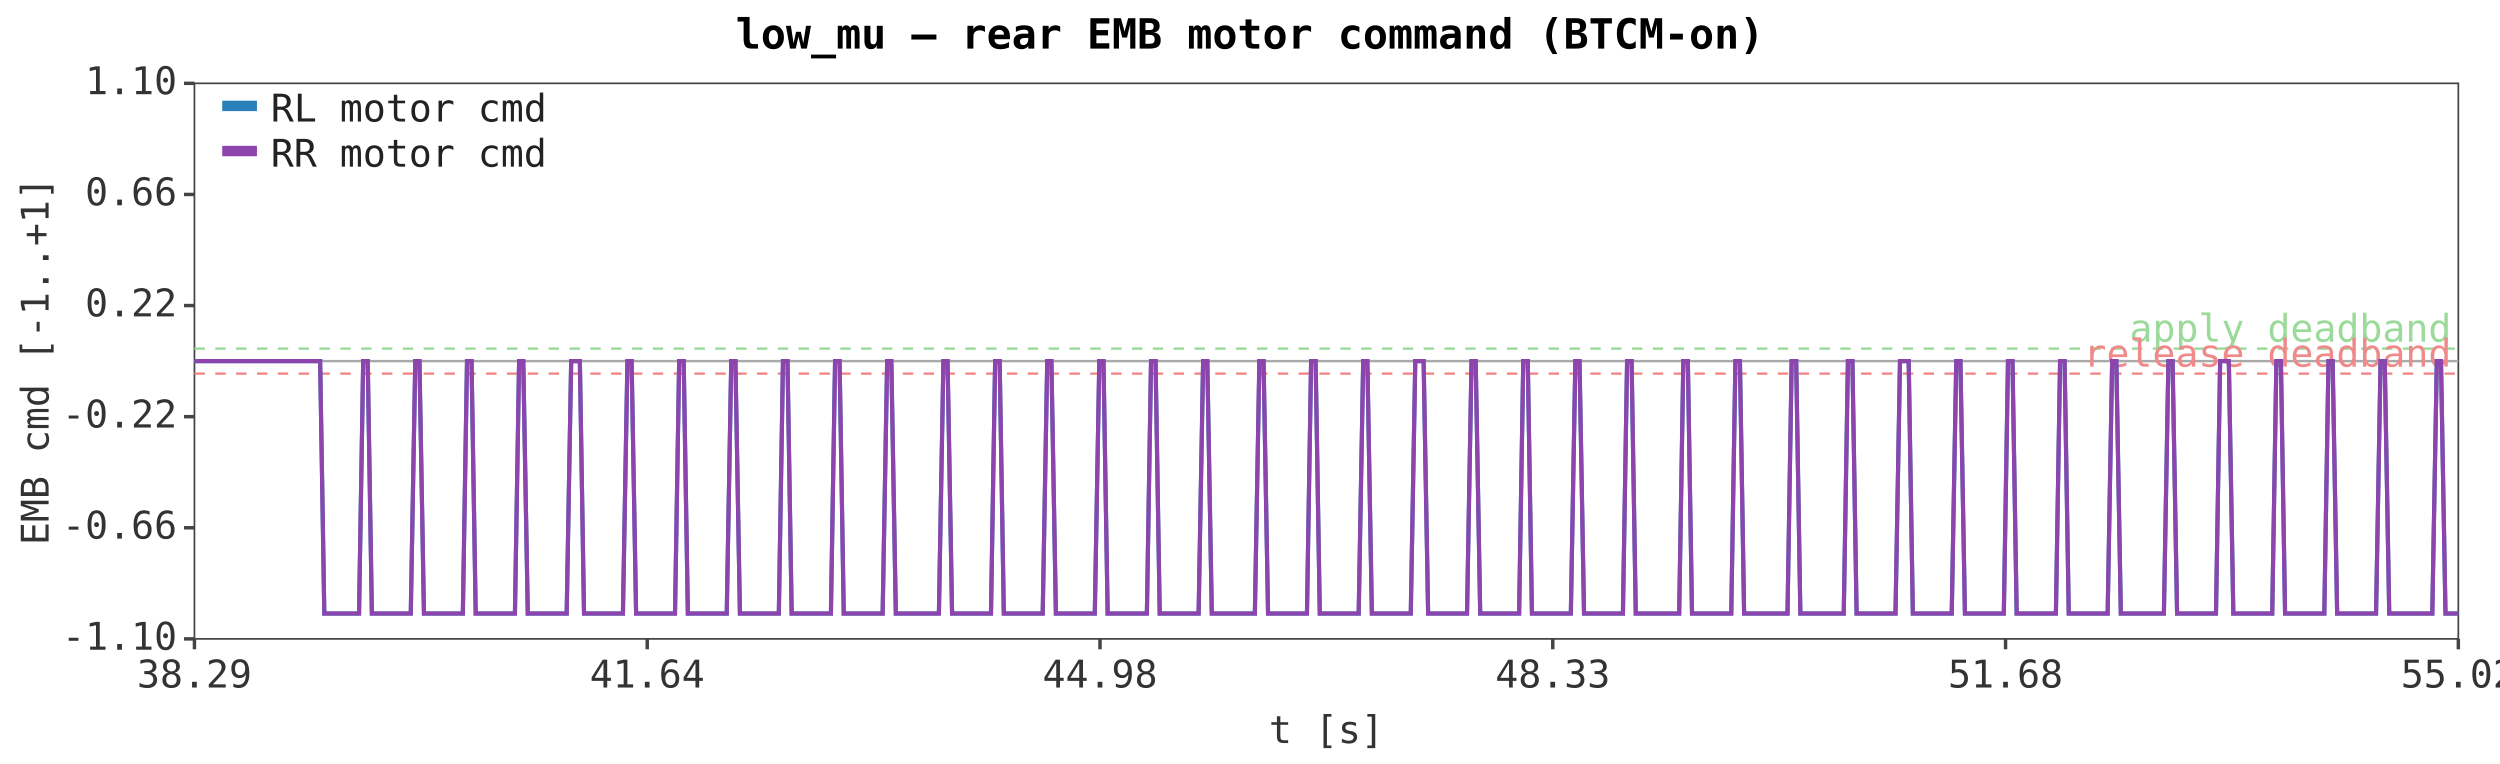
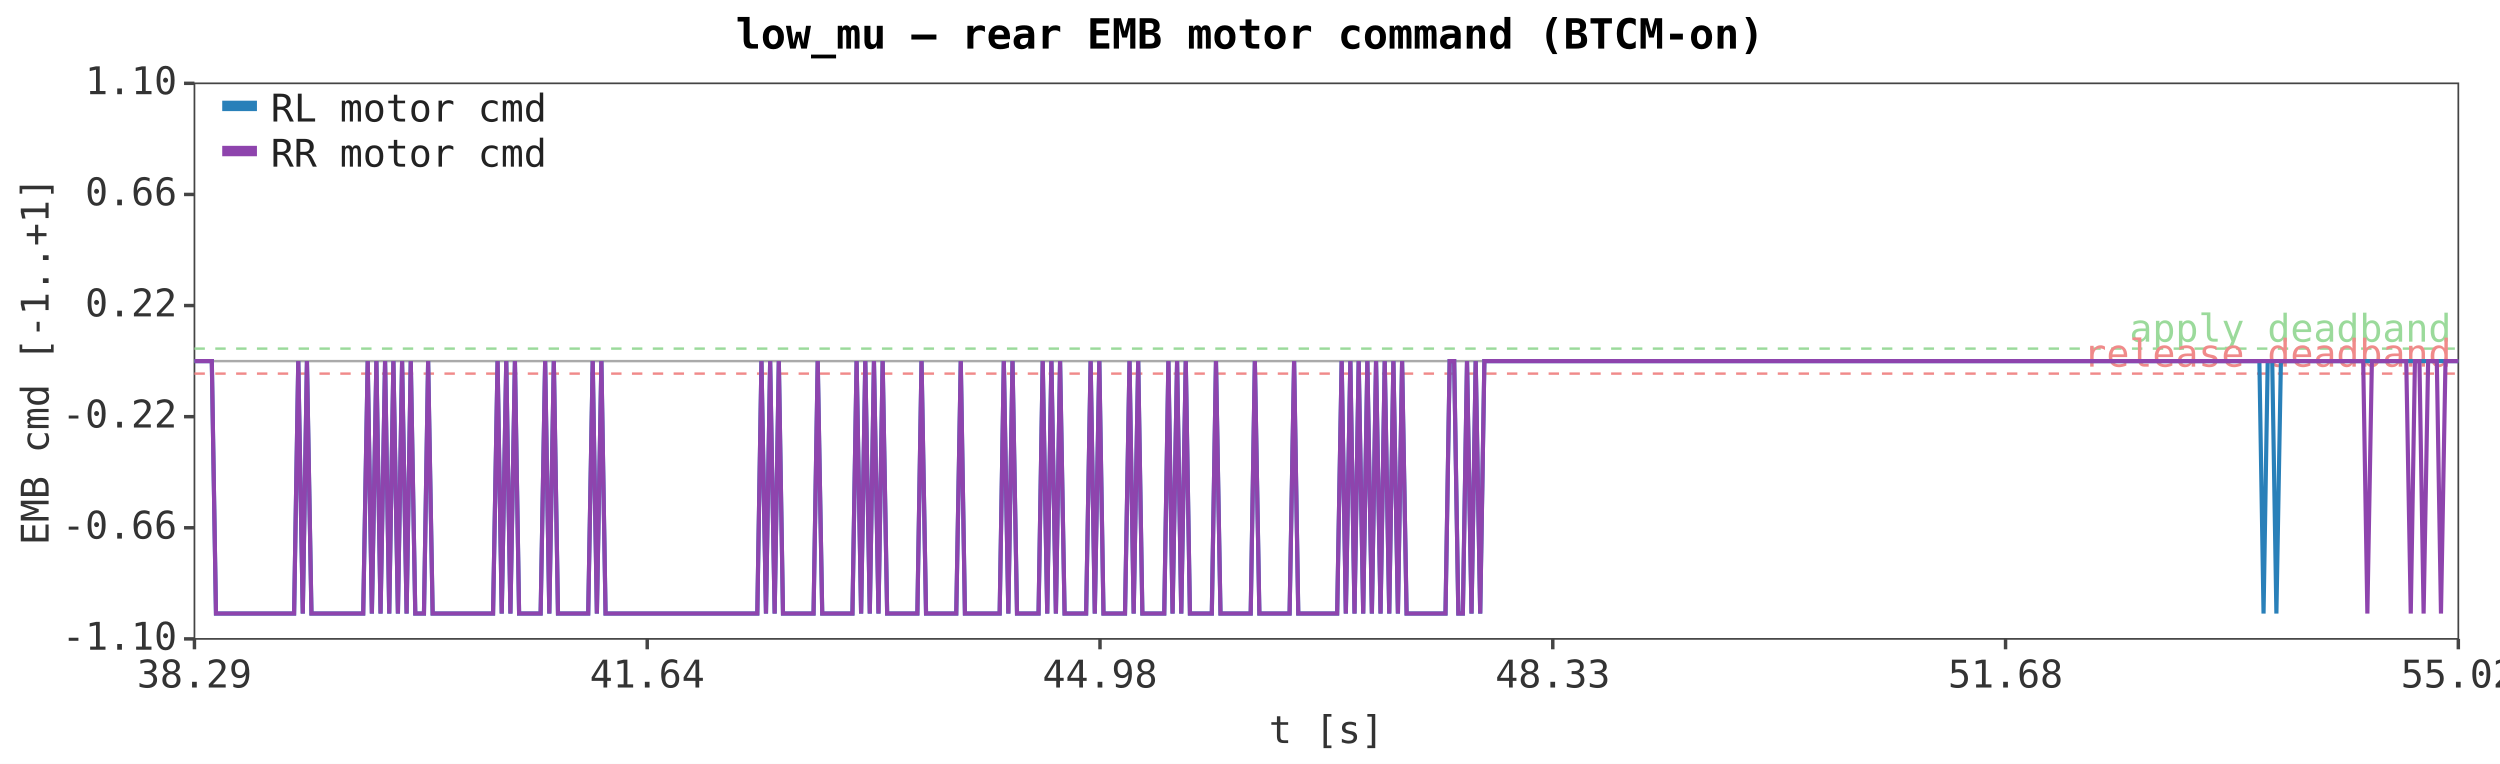
<svg xmlns="http://www.w3.org/2000/svg" viewBox="0 0 720 220" width="720" height="220" font-family="ui-monospace,Consolas,Menlo,monospace" font-size="11">
  <rect width="100%" height="100%" fill="#ffffff" />
  <text x="360.0" y="14" text-anchor="middle" font-size="12" font-weight="bold">low_mu — rear EMB motor command (BTCM-on)</text>
  <rect x="56" y="24" width="652" height="160" fill="none" stroke="#444" stroke-width="0.5" />
  <line x1="56.0" y1="184" x2="56.0" y2="187" stroke="#444" />
  <text x="56.0" y="198" text-anchor="middle" fill="#333">38.29</text>
  <line x1="186.4" y1="184" x2="186.4" y2="187" stroke="#444" />
  <text x="186.4" y="198" text-anchor="middle" fill="#333">41.64</text>
  <line x1="316.8" y1="184" x2="316.8" y2="187" stroke="#444" />
  <text x="316.8" y="198" text-anchor="middle" fill="#333">44.98</text>
  <line x1="447.2" y1="184" x2="447.2" y2="187" stroke="#444" />
  <text x="447.2" y="198" text-anchor="middle" fill="#333">48.33</text>
  <line x1="577.6" y1="184" x2="577.6" y2="187" stroke="#444" />
  <text x="577.6" y="198" text-anchor="middle" fill="#333">51.68</text>
  <line x1="708.0" y1="184" x2="708.0" y2="187" stroke="#444" />
  <text x="708.0" y="198" text-anchor="middle" fill="#333">55.02</text>
  <line x1="53" y1="184.0" x2="56" y2="184.0" stroke="#444" />
  <text x="51" y="184.0" text-anchor="end" dominant-baseline="middle" fill="#333">-1.10</text>
  <line x1="53" y1="152.0" x2="56" y2="152.0" stroke="#444" />
  <text x="51" y="152.0" text-anchor="end" dominant-baseline="middle" fill="#333">-0.66</text>
  <line x1="53" y1="120.0" x2="56" y2="120.0" stroke="#444" />
  <text x="51" y="120.0" text-anchor="end" dominant-baseline="middle" fill="#333">-0.22</text>
  <line x1="53" y1="88.0" x2="56" y2="88.0" stroke="#444" />
  <text x="51" y="88.0" text-anchor="end" dominant-baseline="middle" fill="#333">0.22</text>
  <line x1="53" y1="56.0" x2="56" y2="56.0" stroke="#444" />
  <text x="51" y="56.0" text-anchor="end" dominant-baseline="middle" fill="#333">0.66</text>
  <line x1="53" y1="24.0" x2="56" y2="24.0" stroke="#444" />
  <text x="51" y="24.0" text-anchor="end" dominant-baseline="middle" fill="#333">1.10</text>
  <text x="382.0" y="214" text-anchor="middle" fill="#333">t [s]</text>
  <text transform="translate(14,104.0) rotate(-90)" text-anchor="middle" fill="#333">EMB cmd [-1..+1]</text>
  <line x1="56.0" y1="104.0" x2="708.0" y2="104.0" stroke="#aaa" stroke-width="0.7" stroke-dasharray="1 0" />
  <line x1="56.0" y1="100.4" x2="708.0" y2="100.4" stroke="#9bda9b" stroke-width="0.7" stroke-dasharray="3 3" />
  <text x="706.0" y="98.4" text-anchor="end" fill="#9bda9b">apply deadband</text>
  <line x1="56.0" y1="107.6" x2="708.0" y2="107.6" stroke="#f08a8a" stroke-width="0.7" stroke-dasharray="3 3" />
  <text x="706.0" y="105.6" text-anchor="end" fill="#f08a8a">release deadband</text>
-   <polyline fill="none" stroke="#2980b9" stroke-width="1.2" points="56.0,104.0 57.2,104.0 58.5,104.0 59.7,104.0 61.0,104.0 62.2,104.0 63.5,104.0 64.7,104.0 66.0,104.0 67.2,104.0 68.5,104.0 69.7,104.0 71.0,104.0 72.2,104.0 73.5,104.0 74.7,104.0 75.9,104.0 77.2,104.0 78.4,104.0 79.7,104.0 80.9,104.0 82.2,104.0 83.4,104.0 84.7,104.0 85.9,104.0 87.2,104.0 88.4,104.0 89.7,104.0 90.9,104.0 92.2,104.0 93.4,176.7 94.6,176.7 95.9,176.7 97.1,176.7 98.4,176.7 99.6,176.7 100.9,176.7 102.1,176.7 103.4,176.7 104.6,104.0 105.9,104.0 107.1,176.7 108.4,176.7 109.6,176.7 110.9,176.7 112.1,176.7 113.3,176.7 114.6,176.7 115.8,176.7 117.1,176.7 118.3,176.7 119.6,104.0 120.8,104.0 122.1,176.7 123.3,176.7 124.6,176.7 125.8,176.7 127.1,176.7 128.3,176.7 129.6,176.7 130.8,176.7 132.0,176.7 133.3,176.7 134.5,104.0 135.8,104.0 137.0,176.7 138.3,176.7 139.5,176.7 140.8,176.7 142.0,176.7 143.3,176.7 144.5,176.7 145.8,176.7 147.0,176.7 148.3,176.7 149.5,104.0 150.7,104.0 152.0,176.7 153.2,176.7 154.5,176.7 155.7,176.7 157.0,176.7 158.2,176.7 159.5,176.7 160.7,176.7 162.0,176.7 163.2,176.7 164.5,104.0 165.7,104.0 167.0,104.0 168.2,176.7 169.4,176.7 170.7,176.7 171.9,176.7 173.2,176.7 174.4,176.7 175.7,176.7 176.9,176.7 178.2,176.7 179.4,176.7 180.7,104.0 181.9,104.0 183.2,176.7 184.4,176.7 185.7,176.7 186.9,176.7 188.1,176.7 189.4,176.7 190.6,176.7 191.9,176.7 193.1,176.7 194.4,176.7 195.6,104.0 196.9,104.0 198.1,176.7 199.4,176.7 200.6,176.7 201.9,176.7 203.1,176.7 204.4,176.7 205.6,176.7 206.8,176.7 208.1,176.7 209.3,176.7 210.6,104.0 211.8,104.0 213.1,176.7 214.3,176.7 215.6,176.7 216.8,176.7 218.1,176.7 219.3,176.7 220.6,176.7 221.8,176.7 223.1,176.7 224.3,176.7 225.5,104.0 226.8,104.0 228.0,176.7 229.3,176.7 230.5,176.7 231.8,176.7 233.0,176.7 234.3,176.7 235.5,176.7 236.8,176.7 238.0,176.7 239.3,176.7 240.5,104.0 241.8,104.0 243.0,176.7 244.2,176.7 245.5,176.7 246.7,176.7 248.0,176.7 249.2,176.7 250.5,176.7 251.7,176.7 253.0,176.7 254.2,176.7 255.5,104.0 256.7,104.0 258.0,176.7 259.2,176.7 260.5,176.7 261.7,176.7 262.9,176.7 264.2,176.7 265.4,176.7 266.7,176.7 267.9,176.7 269.2,176.7 270.4,176.7 271.7,104.0 272.9,104.0 274.2,176.7 275.4,176.7 276.7,176.7 277.9,176.7 279.2,176.7 280.4,176.7 281.6,176.7 282.9,176.7 284.1,176.7 285.4,176.7 286.6,104.0 287.9,104.0 289.1,176.7 290.4,176.7 291.6,176.7 292.9,176.7 294.1,176.7 295.4,176.7 296.6,176.7 297.9,176.7 299.1,176.7 300.3,176.7 301.6,104.0 302.8,104.0 304.1,176.7 305.3,176.7 306.6,176.7 307.8,176.7 309.1,176.7 310.3,176.7 311.6,176.7 312.8,176.7 314.1,176.7 315.3,176.7 316.6,104.0 317.8,104.0 319.0,176.7 320.3,176.7 321.5,176.7 322.8,176.7 324.0,176.7 325.3,176.7 326.5,176.7 327.8,176.7 329.0,176.7 330.3,176.7 331.5,104.0 332.8,104.0 334.0,176.7 335.3,176.7 336.5,176.7 337.7,176.7 339.0,176.7 340.2,176.7 341.5,176.7 342.7,176.7 344.0,176.7 345.2,176.7 346.5,104.0 347.7,104.0 349.0,176.7 350.2,176.7 351.5,176.7 352.7,176.7 354.0,176.7 355.2,176.7 356.4,176.7 357.7,176.7 358.9,176.7 360.2,176.7 361.4,176.7 362.7,104.0 363.9,104.0 365.2,176.7 366.4,176.7 367.7,176.7 368.9,176.7 370.2,176.7 371.4,176.7 372.7,176.7 373.9,176.7 375.1,176.7 376.4,176.7 377.6,104.0 378.9,104.0 380.1,176.7 381.4,176.7 382.6,176.7 383.9,176.7 385.1,176.7 386.4,176.7 387.6,176.7 388.9,176.7 390.1,176.7 391.3,176.7 392.6,104.0 393.8,104.0 395.1,176.7 396.3,176.7 397.6,176.7 398.8,176.7 400.1,176.7 401.3,176.7 402.6,176.7 403.8,176.7 405.1,176.7 406.3,176.7 407.6,104.0 408.8,104.0 410.0,104.0 411.3,176.7 412.5,176.7 413.8,176.7 415.0,176.7 416.3,176.7 417.5,176.7 418.8,176.7 420.0,176.7 421.3,176.7 422.5,176.7 423.8,104.0 425.0,104.0 426.3,176.7 427.5,176.7 428.7,176.7 430.0,176.7 431.2,176.7 432.5,176.7 433.7,176.7 435.0,176.7 436.2,176.7 437.5,176.7 438.7,104.0 440.0,104.0 441.2,176.7 442.5,176.7 443.7,176.7 445.0,176.7 446.2,176.7 447.4,176.7 448.7,176.7 449.9,176.7 451.2,176.7 452.4,176.7 453.7,104.0 454.9,104.0 456.2,176.7 457.4,176.7 458.7,176.7 459.9,176.7 461.2,176.7 462.4,176.7 463.7,176.7 464.9,176.7 466.1,176.7 467.4,176.7 468.6,104.0 469.9,104.0 471.1,176.7 472.4,176.7 473.6,176.7 474.9,176.7 476.1,176.7 477.4,176.7 478.6,176.7 479.9,176.7 481.1,176.7 482.4,176.7 483.6,176.7 484.8,104.0 486.1,104.0 487.3,176.7 488.6,176.7 489.8,176.7 491.1,176.7 492.3,176.7 493.6,176.7 494.8,176.7 496.1,176.7 497.3,176.7 498.6,176.7 499.8,104.0 501.1,104.0 502.3,176.7 503.5,176.7 504.8,176.7 506.0,176.7 507.3,176.7 508.5,176.7 509.8,176.7 511.0,176.7 512.3,176.7 513.5,176.7 514.8,176.7 516.0,104.0 517.3,104.0 518.5,176.7 519.8,176.7 521.0,176.7 522.2,176.7 523.5,176.7 524.7,176.7 526.0,176.7 527.2,176.7 528.5,176.7 529.7,176.7 531.0,176.7 532.2,104.0 533.5,104.0 534.7,176.7 536.0,176.7 537.2,176.7 538.5,176.7 539.7,176.7 540.9,176.7 542.2,176.7 543.4,176.7 544.7,176.7 545.9,176.7 547.2,104.0 548.4,104.0 549.7,104.0 550.9,176.7 552.2,176.7 553.4,176.7 554.7,176.7 555.9,176.7 557.2,176.7 558.4,176.7 559.6,176.7 560.9,176.7 562.1,176.7 563.4,104.0 564.6,104.0 565.9,176.7 567.1,176.7 568.4,176.7 569.6,176.7 570.9,176.7 572.1,176.7 573.4,176.7 574.6,176.7 575.9,176.7 577.1,176.7 578.3,104.0 579.6,104.0 580.8,176.7 582.1,176.7 583.3,176.7 584.6,176.7 585.8,176.7 587.1,176.7 588.3,176.7 589.6,176.7 590.8,176.7 592.1,176.7 593.3,104.0 594.6,104.0 595.8,176.7 597.0,176.7 598.3,176.7 599.5,176.7 600.8,176.7 602.0,176.7 603.3,176.7 604.5,176.7 605.8,176.7 607.0,176.7 608.3,104.0 609.5,104.0 610.8,176.7 612.0,176.7 613.3,176.7 614.5,176.7 615.7,176.7 617.0,176.7 618.2,176.7 619.5,176.7 620.7,176.7 622.0,176.7 623.2,176.7 624.5,104.0 625.7,104.0 627.0,176.7 628.2,176.7 629.5,176.7 630.7,176.7 632.0,176.7 633.2,176.7 634.4,176.7 635.7,176.7 636.9,176.7 638.2,176.7 639.4,104.0 640.7,104.0 641.9,104.0 643.2,176.7 644.4,176.7 645.7,176.7 646.9,176.7 648.2,176.7 649.4,176.7 650.7,176.7 651.9,176.7 653.1,176.7 654.4,176.7 655.6,104.0 656.9,104.0 658.1,176.7 659.4,176.7 660.6,176.7 661.9,176.7 663.1,176.7 664.4,176.7 665.6,176.7 666.9,176.7 668.1,176.7 669.4,176.7 670.6,104.0 671.8,104.0 673.1,176.7 674.3,176.7 675.6,176.7 676.8,176.7 678.1,176.7 679.3,176.7 680.6,176.7 681.8,176.7 683.1,176.7 684.3,176.7 685.6,104.0 686.8,104.0 688.1,176.7 689.3,176.7 690.5,176.7 691.8,176.7 693.0,176.7 694.3,176.7 695.5,176.7 696.8,176.7 698.0,176.7 699.3,176.7 700.5,176.7 701.8,104.0 703.0,104.0 704.3,176.7 705.5,176.7 706.8,176.7 708.0,176.7" />
-   <polyline fill="none" stroke="#8e44ad" stroke-width="1.2" points="56.0,104.0 57.2,104.0 58.5,104.0 59.7,104.0 61.0,104.0 62.2,104.0 63.5,104.0 64.7,104.0 66.0,104.0 67.2,104.0 68.5,104.0 69.7,104.0 71.0,104.0 72.2,104.0 73.5,104.0 74.7,104.0 75.9,104.0 77.2,104.0 78.4,104.0 79.7,104.0 80.9,104.0 82.2,104.0 83.4,104.0 84.7,104.0 85.9,104.0 87.2,104.0 88.4,104.0 89.7,104.0 90.9,104.0 92.2,104.0 93.4,176.7 94.6,176.7 95.9,176.7 97.1,176.7 98.4,176.7 99.6,176.7 100.9,176.7 102.1,176.7 103.4,176.7 104.6,104.0 105.9,104.0 107.1,176.7 108.4,176.7 109.6,176.7 110.9,176.7 112.1,176.7 113.3,176.7 114.6,176.7 115.8,176.7 117.1,176.7 118.3,176.7 119.6,104.0 120.8,104.0 122.1,176.7 123.3,176.7 124.6,176.7 125.8,176.7 127.1,176.7 128.3,176.7 129.6,176.7 130.8,176.7 132.0,176.7 133.3,176.7 134.5,104.0 135.8,104.0 137.0,176.7 138.3,176.7 139.5,176.7 140.8,176.7 142.0,176.7 143.3,176.7 144.5,176.7 145.8,176.7 147.0,176.7 148.3,176.7 149.5,104.0 150.7,104.0 152.0,176.7 153.2,176.7 154.5,176.7 155.7,176.7 157.0,176.7 158.2,176.7 159.5,176.7 160.7,176.7 162.0,176.7 163.2,176.7 164.5,104.0 165.7,104.0 167.0,104.0 168.2,176.7 169.4,176.7 170.7,176.7 171.9,176.7 173.2,176.7 174.4,176.7 175.7,176.7 176.9,176.7 178.2,176.7 179.4,176.7 180.7,104.0 181.9,104.0 183.2,176.7 184.4,176.7 185.7,176.7 186.9,176.7 188.1,176.7 189.4,176.7 190.6,176.7 191.9,176.7 193.1,176.7 194.4,176.7 195.6,104.0 196.9,104.0 198.1,176.7 199.4,176.7 200.6,176.7 201.9,176.7 203.1,176.7 204.4,176.7 205.6,176.7 206.8,176.7 208.1,176.7 209.3,176.7 210.6,104.0 211.8,104.0 213.1,176.7 214.3,176.7 215.6,176.7 216.8,176.7 218.1,176.7 219.3,176.7 220.6,176.7 221.8,176.7 223.1,176.7 224.3,176.7 225.5,104.0 226.8,104.0 228.0,176.7 229.3,176.7 230.5,176.7 231.8,176.7 233.0,176.7 234.3,176.7 235.5,176.7 236.8,176.7 238.0,176.7 239.3,176.7 240.5,104.0 241.8,104.0 243.0,176.7 244.2,176.7 245.5,176.7 246.7,176.7 248.0,176.7 249.2,176.7 250.5,176.7 251.7,176.7 253.0,176.7 254.2,176.7 255.5,104.0 256.7,104.0 258.0,176.7 259.2,176.7 260.5,176.7 261.7,176.7 262.9,176.7 264.2,176.7 265.4,176.7 266.7,176.7 267.9,176.7 269.2,176.7 270.4,176.7 271.7,104.0 272.9,104.0 274.2,176.7 275.4,176.7 276.7,176.7 277.9,176.7 279.2,176.7 280.4,176.7 281.6,176.7 282.9,176.7 284.1,176.7 285.4,176.7 286.6,104.0 287.9,104.0 289.1,176.7 290.4,176.7 291.6,176.7 292.9,176.7 294.1,176.7 295.4,176.7 296.6,176.7 297.9,176.7 299.1,176.7 300.3,176.7 301.6,104.0 302.8,104.0 304.1,176.7 305.3,176.7 306.6,176.7 307.8,176.7 309.1,176.7 310.3,176.7 311.6,176.7 312.8,176.7 314.1,176.7 315.3,176.7 316.6,104.0 317.8,104.0 319.0,176.7 320.3,176.7 321.5,176.7 322.8,176.7 324.0,176.7 325.3,176.7 326.5,176.7 327.8,176.7 329.0,176.7 330.3,176.7 331.5,104.0 332.8,104.0 334.0,176.7 335.3,176.7 336.5,176.7 337.7,176.7 339.0,176.7 340.2,176.7 341.5,176.7 342.7,176.7 344.0,176.7 345.2,176.7 346.5,104.0 347.7,104.0 349.0,176.7 350.2,176.7 351.5,176.7 352.7,176.7 354.0,176.7 355.2,176.7 356.4,176.7 357.7,176.7 358.9,176.7 360.2,176.7 361.4,176.7 362.7,104.0 363.9,104.0 365.2,176.7 366.4,176.7 367.7,176.7 368.9,176.7 370.2,176.7 371.4,176.7 372.7,176.7 373.9,176.7 375.1,176.7 376.4,176.7 377.6,104.0 378.9,104.0 380.1,176.7 381.4,176.7 382.6,176.7 383.9,176.7 385.1,176.7 386.4,176.7 387.6,176.7 388.9,176.7 390.1,176.7 391.3,176.7 392.6,104.0 393.8,104.0 395.1,176.7 396.3,176.7 397.6,176.7 398.8,176.7 400.1,176.7 401.3,176.7 402.6,176.7 403.8,176.7 405.1,176.7 406.3,176.7 407.6,104.0 408.8,104.0 410.0,104.0 411.3,176.7 412.5,176.7 413.8,176.7 415.0,176.7 416.3,176.7 417.5,176.7 418.8,176.7 420.0,176.7 421.3,176.7 422.5,176.7 423.8,104.0 425.0,104.0 426.3,176.7 427.5,176.7 428.7,176.7 430.0,176.7 431.2,176.7 432.5,176.7 433.7,176.7 435.0,176.7 436.2,176.7 437.5,176.7 438.7,104.0 440.0,104.0 441.2,176.7 442.5,176.7 443.7,176.7 445.0,176.7 446.2,176.7 447.4,176.7 448.7,176.7 449.9,176.7 451.2,176.7 452.4,176.7 453.7,104.0 454.9,104.0 456.2,176.7 457.4,176.7 458.7,176.7 459.9,176.7 461.2,176.7 462.4,176.7 463.7,176.7 464.9,176.7 466.1,176.7 467.4,176.7 468.6,104.0 469.9,104.0 471.1,176.7 472.4,176.7 473.6,176.7 474.9,176.7 476.1,176.7 477.4,176.7 478.6,176.7 479.9,176.7 481.1,176.7 482.4,176.7 483.6,176.7 484.8,104.0 486.1,104.0 487.3,176.7 488.6,176.7 489.8,176.7 491.1,176.7 492.3,176.7 493.6,176.7 494.8,176.7 496.1,176.7 497.3,176.7 498.6,176.7 499.8,104.0 501.1,104.0 502.3,176.7 503.5,176.7 504.8,176.7 506.0,176.7 507.3,176.7 508.5,176.7 509.8,176.7 511.0,176.7 512.3,176.7 513.5,176.7 514.8,176.7 516.0,104.0 517.3,104.0 518.5,176.7 519.8,176.7 521.0,176.7 522.2,176.7 523.5,176.7 524.7,176.7 526.0,176.7 527.2,176.7 528.5,176.7 529.7,176.7 531.0,176.7 532.2,104.0 533.5,104.0 534.7,176.7 536.0,176.7 537.2,176.7 538.5,176.7 539.7,176.7 540.9,176.7 542.2,176.7 543.4,176.7 544.7,176.7 545.9,176.7 547.2,104.0 548.4,104.0 549.7,104.0 550.9,176.7 552.2,176.7 553.4,176.7 554.7,176.7 555.9,176.7 557.2,176.7 558.4,176.7 559.6,176.7 560.9,176.7 562.1,176.7 563.4,104.0 564.6,104.0 565.9,176.7 567.1,176.7 568.4,176.7 569.6,176.7 570.9,176.7 572.1,176.7 573.4,176.7 574.6,176.7 575.9,176.7 577.1,176.7 578.3,104.0 579.6,104.0 580.8,176.7 582.1,176.7 583.3,176.7 584.6,176.7 585.8,176.7 587.1,176.7 588.3,176.7 589.6,176.7 590.8,176.7 592.1,176.7 593.3,104.0 594.6,104.0 595.8,176.7 597.0,176.7 598.3,176.7 599.5,176.7 600.8,176.7 602.0,176.7 603.3,176.7 604.5,176.7 605.8,176.7 607.0,176.7 608.3,104.0 609.5,104.0 610.8,176.7 612.0,176.7 613.3,176.7 614.5,176.7 615.7,176.7 617.0,176.7 618.2,176.7 619.5,176.7 620.7,176.7 622.0,176.7 623.2,176.7 624.5,104.0 625.7,104.0 627.0,176.7 628.2,176.7 629.5,176.7 630.7,176.7 632.0,176.7 633.2,176.7 634.4,176.7 635.7,176.7 636.9,176.7 638.2,176.7 639.4,104.0 640.7,104.0 641.9,104.0 643.2,176.7 644.4,176.7 645.7,176.7 646.9,176.7 648.2,176.7 649.4,176.7 650.7,176.7 651.9,176.7 653.1,176.7 654.4,176.7 655.6,104.0 656.9,104.0 658.1,176.7 659.4,176.7 660.6,176.7 661.9,176.7 663.1,176.7 664.4,176.7 665.6,176.7 666.9,176.7 668.1,176.7 669.4,176.7 670.6,104.0 671.8,104.0 673.1,176.7 674.3,176.7 675.6,176.7 676.8,176.7 678.1,176.7 679.3,176.7 680.6,176.7 681.8,176.7 683.1,176.7 684.3,176.7 685.6,104.0 686.8,104.0 688.1,176.7 689.3,176.7 690.5,176.7 691.8,176.7 693.0,176.7 694.3,176.7 695.5,176.7 696.8,176.7 698.0,176.7 699.3,176.7 700.5,176.7 701.8,104.0 703.0,104.0 704.3,176.7 705.5,176.7 706.8,176.7 708.0,176.7" />
+   <polyline fill="none" stroke="#2980b9" stroke-width="1.2" points="56.0,104.0 57.2,104.0 58.5,104.0 59.7,104.0 61.0,104.0 62.2,176.7 63.5,176.7 64.7,176.7 66.0,176.7 67.2,176.7 68.5,176.7 69.7,176.7 71.0,176.7 72.2,176.7 73.5,176.7 74.7,176.7 75.9,176.7 77.2,176.7 78.4,176.7 79.7,176.7 80.9,176.7 82.2,176.7 83.4,176.7 84.7,176.7 85.9,104.0 87.2,176.7 88.4,104.0 89.7,176.7 90.9,176.7 92.2,176.7 93.4,176.7 94.6,176.7 95.9,176.7 97.1,176.7 98.4,176.7 99.6,176.7 100.9,176.7 102.1,176.7 103.4,176.7 104.6,176.7 105.9,104.0 107.1,176.7 108.4,104.0 109.6,176.7 110.9,104.0 112.1,176.7 113.3,104.0 114.6,176.7 115.8,104.0 117.1,176.7 118.3,104.0 119.6,176.7 120.8,176.7 122.1,176.7 123.3,104.0 124.6,176.7 125.8,176.7 127.1,176.7 128.3,176.7 129.6,176.7 130.8,176.7 132.0,176.7 133.3,176.7 134.5,176.7 135.8,176.7 137.0,176.7 138.3,176.7 139.5,176.7 140.8,176.7 142.0,176.7 143.3,104.0 144.5,176.7 145.8,104.0 147.0,176.7 148.3,104.0 149.5,176.7 150.7,176.7 152.0,176.7 153.2,176.7 154.5,176.7 155.7,176.7 157.0,104.0 158.2,176.7 159.5,104.0 160.7,176.7 162.0,176.7 163.2,176.7 164.5,176.7 165.7,176.7 167.0,176.7 168.2,176.7 169.4,176.7 170.7,104.0 171.9,176.7 173.2,104.0 174.4,176.7 175.7,176.7 176.9,176.7 178.2,176.7 179.4,176.7 180.7,176.7 181.9,176.7 183.2,176.7 184.4,176.7 185.7,176.7 186.9,176.7 188.1,176.7 189.4,176.7 190.6,176.7 191.9,176.7 193.1,176.7 194.4,176.7 195.6,176.7 196.9,176.7 198.1,176.7 199.4,176.7 200.6,176.7 201.9,176.7 203.1,176.7 204.4,176.7 205.6,176.7 206.8,176.7 208.1,176.7 209.3,176.7 210.6,176.7 211.8,176.7 213.1,176.7 214.3,176.7 215.6,176.7 216.8,176.7 218.1,176.7 219.3,104.0 220.6,176.7 221.8,104.0 223.1,176.7 224.3,104.0 225.5,176.7 226.8,176.7 228.0,176.7 229.3,176.7 230.5,176.7 231.8,176.7 233.0,176.7 234.3,176.7 235.5,104.0 236.8,176.7 238.0,176.7 239.3,176.7 240.5,176.7 241.8,176.7 243.0,176.7 244.2,176.7 245.5,176.7 246.7,104.0 248.0,176.7 249.2,104.0 250.5,176.7 251.7,104.0 253.0,176.7 254.2,104.0 255.5,176.7 256.7,176.7 258.0,176.7 259.2,176.7 260.5,176.7 261.7,176.7 262.9,176.7 264.2,176.7 265.4,104.0 266.7,176.7 267.9,176.7 269.2,176.7 270.4,176.7 271.7,176.7 272.9,176.7 274.2,176.7 275.4,176.7 276.7,104.0 277.9,176.7 279.2,176.7 280.4,176.7 281.6,176.7 282.9,176.7 284.1,176.7 285.4,176.7 286.6,176.7 287.9,176.7 289.1,104.0 290.4,176.7 291.6,104.0 292.9,176.7 294.1,176.7 295.4,176.7 296.6,176.7 297.9,176.7 299.1,176.7 300.3,104.0 301.6,176.7 302.8,104.0 304.1,176.7 305.3,104.0 306.6,176.7 307.8,176.7 309.1,176.7 310.3,176.7 311.6,176.7 312.8,176.7 314.1,104.0 315.3,176.7 316.6,104.0 317.8,176.7 319.0,176.7 320.3,176.7 321.5,176.7 322.8,176.7 324.0,176.7 325.3,104.0 326.5,176.7 327.8,104.0 329.0,176.7 330.3,176.7 331.5,176.7 332.8,176.7 334.0,176.7 335.3,176.7 336.5,104.0 337.7,176.7 339.0,104.0 340.2,176.7 341.5,104.0 342.7,176.7 344.0,176.7 345.2,176.7 346.5,176.7 347.7,176.7 349.0,176.7 350.2,104.0 351.5,176.7 352.7,176.7 354.0,176.7 355.2,176.7 356.4,176.7 357.7,176.7 358.9,176.7 360.2,176.7 361.4,104.0 362.7,176.7 363.9,176.7 365.2,176.7 366.4,176.7 367.7,176.7 368.9,176.7 370.2,176.7 371.4,176.7 372.7,104.0 373.9,176.7 375.1,176.7 376.4,176.7 377.6,176.7 378.9,176.7 380.1,176.7 381.4,176.7 382.6,176.7 383.9,176.7 385.1,176.7 386.4,104.0 387.6,176.7 388.9,104.0 390.1,176.7 391.3,104.0 392.6,176.7 393.8,104.0 395.1,176.7 396.3,104.0 397.6,176.7 398.8,104.0 400.1,176.7 401.3,104.0 402.6,176.7 403.8,104.0 405.1,176.7 406.3,176.7 407.6,176.7 408.8,176.7 410.0,176.7 411.3,176.7 412.5,176.7 413.8,176.7 415.0,176.7 416.3,176.7 417.5,104.0 418.8,104.0 420.0,176.7 421.3,176.7 422.5,104.0 423.8,176.7 425.0,104.0 426.3,176.7 427.5,104.0 428.7,104.0 430.0,104.0 431.2,104.0 432.5,104.0 433.7,104.0 435.0,104.0 436.2,104.0 437.5,104.0 438.7,104.0 440.0,104.0 441.2,104.0 442.5,104.0 443.7,104.0 445.0,104.0 446.2,104.0 447.4,104.0 448.7,104.0 449.9,104.0 451.2,104.0 452.4,104.0 453.7,104.0 454.9,104.0 456.2,104.0 457.4,104.0 458.7,104.0 459.9,104.0 461.2,104.0 462.4,104.0 463.7,104.0 464.9,104.0 466.1,104.0 467.4,104.0 468.6,104.0 469.9,104.0 471.1,104.0 472.4,104.0 473.6,104.0 474.9,104.0 476.1,104.0 477.4,104.0 478.6,104.0 479.9,104.0 481.1,104.0 482.4,104.0 483.6,104.0 484.8,104.0 486.1,104.0 487.3,104.0 488.6,104.0 489.8,104.0 491.1,104.0 492.3,104.0 493.6,104.0 494.8,104.0 496.1,104.0 497.3,104.0 498.6,104.0 499.8,104.0 501.1,104.0 502.3,104.0 503.5,104.0 504.8,104.0 506.0,104.0 507.3,104.0 508.5,104.0 509.8,104.0 511.0,104.0 512.3,104.0 513.5,104.0 514.8,104.0 516.0,104.0 517.3,104.0 518.5,104.0 519.8,104.0 521.0,104.0 522.2,104.0 523.5,104.0 524.7,104.0 526.0,104.0 527.2,104.0 528.5,104.0 529.7,104.0 531.0,104.0 532.2,104.0 533.5,104.0 534.7,104.0 536.0,104.0 537.2,104.0 538.5,104.0 539.7,104.0 540.9,104.0 542.2,104.0 543.4,104.0 544.7,104.0 545.9,104.0 547.2,104.0 548.4,104.0 549.7,104.0 550.9,104.0 552.2,104.0 553.4,104.0 554.7,104.0 555.9,104.0 557.2,104.0 558.4,104.0 559.6,104.0 560.9,104.0 562.1,104.0 563.4,104.0 564.6,104.0 565.9,104.0 567.1,104.0 568.4,104.0 569.6,104.0 570.9,104.0 572.1,104.0 573.4,104.0 574.6,104.0 575.9,104.0 577.1,104.0 578.3,104.0 579.6,104.0 580.8,104.0 582.1,104.0 583.3,104.0 584.6,104.0 585.8,104.0 587.1,104.0 588.3,104.0 589.6,104.0 590.8,104.0 592.1,104.0 593.3,104.0 594.6,104.0 595.8,104.0 597.0,104.0 598.3,104.0 599.5,104.0 600.8,104.0 602.0,104.0 603.3,104.0 604.5,104.0 605.8,104.0 607.0,104.0 608.3,104.0 609.5,104.0 610.8,104.0 612.0,104.0 613.3,104.0 614.5,104.0 615.7,104.0 617.0,104.0 618.2,104.0 619.5,104.0 620.7,104.0 622.0,104.0 623.2,104.0 624.5,104.0 625.7,104.0 627.0,104.0 628.2,104.0 629.5,104.0 630.7,104.0 632.0,104.0 633.2,104.0 634.4,104.0 635.7,104.0 636.9,104.0 638.2,104.0 639.4,104.0 640.7,104.0 641.9,104.0 643.2,104.0 644.4,104.0 645.7,104.0 646.9,104.0 648.2,104.0 649.4,104.0 650.7,104.0 651.9,176.7 653.1,104.0 654.4,104.0 655.6,176.7 656.9,104.0 658.1,104.0 659.4,104.0 660.6,104.0 661.9,104.0 663.1,104.0 664.4,104.0 665.6,104.0 666.9,104.0 668.1,104.0 669.4,104.0 670.6,104.0 671.8,104.0 673.1,104.0 674.3,104.0 675.6,104.0 676.8,104.0 678.1,104.0 679.3,104.0 680.6,104.0 681.8,104.0 683.1,104.0 684.3,104.0 685.6,104.0 686.8,104.0 688.1,104.0 689.3,104.0 690.5,104.0 691.8,104.0 693.0,104.0 694.3,104.0 695.5,104.0 696.8,104.0 698.0,104.0 699.3,104.0 700.5,104.0 701.8,104.0 703.0,104.0 704.3,104.0 705.5,104.0 706.8,104.0 708.0,104.0" />
+   <polyline fill="none" stroke="#8e44ad" stroke-width="1.2" points="56.0,104.0 57.2,104.0 58.5,104.0 59.7,104.0 61.0,104.0 62.2,176.7 63.5,176.7 64.7,176.7 66.0,176.7 67.2,176.7 68.5,176.7 69.7,176.7 71.0,176.7 72.2,176.7 73.5,176.7 74.7,176.7 75.9,176.7 77.2,176.7 78.4,176.7 79.7,176.7 80.9,176.7 82.2,176.7 83.4,176.7 84.7,176.7 85.9,104.0 87.2,176.7 88.4,104.0 89.7,176.7 90.9,176.7 92.2,176.7 93.4,176.7 94.6,176.7 95.9,176.7 97.1,176.7 98.4,176.7 99.6,176.7 100.9,176.7 102.1,176.7 103.4,176.7 104.6,176.7 105.9,104.0 107.1,176.7 108.4,104.0 109.6,176.7 110.9,104.0 112.1,176.7 113.3,104.0 114.6,176.7 115.8,104.0 117.1,176.7 118.3,104.0 119.6,176.7 120.8,176.7 122.1,176.7 123.3,104.0 124.6,176.7 125.8,176.7 127.1,176.7 128.3,176.7 129.6,176.7 130.8,176.7 132.0,176.7 133.3,176.7 134.5,176.7 135.8,176.7 137.0,176.7 138.3,176.7 139.5,176.7 140.8,176.7 142.0,176.7 143.3,104.0 144.5,176.7 145.8,104.0 147.0,176.7 148.3,104.0 149.5,176.7 150.7,176.7 152.0,176.7 153.2,176.7 154.5,176.7 155.7,176.7 157.0,104.0 158.2,176.7 159.5,104.0 160.7,176.7 162.0,176.7 163.2,176.7 164.5,176.7 165.7,176.7 167.0,176.7 168.2,176.7 169.4,176.7 170.7,104.0 171.9,176.7 173.2,104.0 174.4,176.7 175.7,176.7 176.9,176.7 178.2,176.7 179.4,176.7 180.7,176.7 181.9,176.7 183.2,176.7 184.4,176.7 185.7,176.7 186.9,176.7 188.1,176.7 189.4,176.7 190.6,176.7 191.9,176.7 193.1,176.7 194.4,176.7 195.6,176.7 196.9,176.7 198.1,176.7 199.4,176.7 200.6,176.7 201.9,176.7 203.1,176.7 204.4,176.7 205.6,176.7 206.8,176.7 208.1,176.7 209.3,176.7 210.6,176.7 211.8,176.7 213.1,176.7 214.3,176.7 215.6,176.7 216.8,176.7 218.1,176.7 219.3,104.0 220.6,176.7 221.8,104.0 223.1,176.7 224.3,104.0 225.5,176.7 226.8,176.7 228.0,176.7 229.3,176.7 230.5,176.7 231.8,176.7 233.0,176.7 234.3,176.7 235.5,104.0 236.8,176.7 238.0,176.7 239.3,176.7 240.5,176.7 241.8,176.7 243.0,176.7 244.2,176.7 245.5,176.7 246.7,104.0 248.0,176.7 249.2,104.0 250.5,176.7 251.7,104.0 253.0,176.7 254.2,104.0 255.5,176.7 256.7,176.7 258.0,176.7 259.2,176.7 260.5,176.7 261.7,176.7 262.9,176.7 264.2,176.7 265.4,104.0 266.7,176.7 267.9,176.7 269.2,176.7 270.4,176.7 271.7,176.7 272.9,176.7 274.2,176.7 275.4,176.7 276.7,104.0 277.9,176.7 279.2,176.7 280.4,176.7 281.6,176.7 282.9,176.7 284.1,176.7 285.4,176.7 286.6,176.7 287.9,176.7 289.1,104.0 290.4,176.7 291.6,104.0 292.9,176.7 294.1,176.7 295.4,176.7 296.6,176.7 297.9,176.7 299.1,176.7 300.3,104.0 301.6,176.7 302.8,104.0 304.1,176.7 305.3,104.0 306.6,176.7 307.8,176.7 309.1,176.7 310.3,176.7 311.6,176.7 312.8,176.7 314.1,104.0 315.3,176.7 316.6,104.0 317.8,176.7 319.0,176.7 320.3,176.7 321.5,176.7 322.8,176.7 324.0,176.7 325.3,104.0 326.5,176.7 327.8,104.0 329.0,176.7 330.3,176.7 331.5,176.7 332.8,176.7 334.0,176.7 335.3,176.7 336.5,104.0 337.7,176.7 339.0,104.0 340.2,176.7 341.5,104.0 342.7,176.7 344.0,176.7 345.2,176.7 346.5,176.7 347.7,176.7 349.0,176.7 350.2,104.0 351.5,176.7 352.7,176.7 354.0,176.7 355.2,176.7 356.4,176.7 357.7,176.7 358.9,176.7 360.2,176.7 361.4,104.0 362.7,176.7 363.9,176.7 365.2,176.7 366.4,176.7 367.7,176.7 368.9,176.7 370.2,176.7 371.4,176.7 372.7,104.0 373.9,176.7 375.1,176.7 376.4,176.7 377.6,176.7 378.9,176.7 380.1,176.7 381.4,176.7 382.6,176.7 383.9,176.7 385.1,176.7 386.4,104.0 387.6,176.7 388.9,104.0 390.1,176.7 391.3,104.0 392.6,176.7 393.8,104.0 395.1,176.7 396.3,104.0 397.6,176.7 398.8,104.0 400.1,176.7 401.3,104.0 402.6,176.7 403.8,104.0 405.1,176.7 406.3,176.7 407.6,176.7 408.8,176.7 410.0,176.7 411.3,176.7 412.5,176.7 413.8,176.7 415.0,176.7 416.3,176.7 417.5,104.0 418.8,104.0 420.0,176.7 421.3,176.7 422.5,104.0 423.8,176.7 425.0,104.0 426.3,176.7 427.5,104.0 428.7,104.0 430.0,104.0 431.2,104.0 432.5,104.0 433.7,104.0 435.0,104.0 436.2,104.0 437.5,104.0 438.7,104.0 440.0,104.0 441.2,104.0 442.5,104.0 443.7,104.0 445.0,104.0 446.2,104.0 447.4,104.0 448.7,104.0 449.9,104.0 451.2,104.0 452.4,104.0 453.7,104.0 454.9,104.0 456.2,104.0 457.4,104.0 458.7,104.0 459.9,104.0 461.2,104.0 462.4,104.0 463.7,104.0 464.9,104.0 466.1,104.0 467.4,104.0 468.6,104.0 469.9,104.0 471.1,104.0 472.4,104.0 473.6,104.0 474.9,104.0 476.1,104.0 477.4,104.0 478.6,104.0 479.9,104.0 481.1,104.0 482.4,104.0 483.6,104.0 484.8,104.0 486.1,104.0 487.3,104.0 488.6,104.0 489.8,104.0 491.1,104.0 492.3,104.0 493.6,104.0 494.8,104.0 496.1,104.0 497.3,104.0 498.6,104.0 499.8,104.0 501.1,104.0 502.3,104.0 503.5,104.0 504.8,104.0 506.0,104.0 507.3,104.0 508.5,104.0 509.8,104.0 511.0,104.0 512.3,104.0 513.5,104.0 514.8,104.0 516.0,104.0 517.3,104.0 518.5,104.0 519.8,104.0 521.0,104.0 522.2,104.0 523.5,104.0 524.7,104.0 526.0,104.0 527.2,104.0 528.5,104.0 529.7,104.0 531.0,104.0 532.2,104.0 533.5,104.0 534.7,104.0 536.0,104.0 537.2,104.0 538.5,104.0 539.7,104.0 540.9,104.0 542.2,104.0 543.4,104.0 544.7,104.0 545.9,104.0 547.2,104.0 548.4,104.0 549.7,104.0 550.9,104.0 552.2,104.0 553.4,104.0 554.7,104.0 555.9,104.0 557.2,104.0 558.4,104.0 559.6,104.0 560.9,104.0 562.1,104.0 563.4,104.0 564.6,104.0 565.9,104.0 567.1,104.0 568.4,104.0 569.6,104.0 570.9,104.0 572.1,104.0 573.4,104.0 574.6,104.0 575.9,104.0 577.1,104.0 578.3,104.0 579.6,104.0 580.8,104.0 582.1,104.0 583.3,104.0 584.6,104.0 585.8,104.0 587.1,104.0 588.3,104.0 589.6,104.0 590.8,104.0 592.1,104.0 593.3,104.0 594.6,104.0 595.8,104.0 597.0,104.0 598.3,104.0 599.5,104.0 600.8,104.0 602.0,104.0 603.3,104.0 604.5,104.0 605.8,104.0 607.0,104.0 608.3,104.0 609.5,104.0 610.8,104.0 612.0,104.0 613.3,104.0 614.5,104.0 615.7,104.0 617.0,104.0 618.2,104.0 619.5,104.0 620.7,104.0 622.0,104.0 623.2,104.0 624.5,104.0 625.7,104.0 627.0,104.0 628.2,104.0 629.5,104.0 630.7,104.0 632.0,104.0 633.2,104.0 634.4,104.0 635.7,104.0 636.9,104.0 638.2,104.0 639.4,104.0 640.7,104.0 641.9,104.0 643.2,104.0 644.4,104.0 645.7,104.0 646.9,104.0 648.2,104.0 649.4,104.0 650.7,104.0 651.9,104.0 653.1,104.0 654.4,104.0 655.6,104.0 656.9,104.0 658.1,104.0 659.4,104.0 660.6,104.0 661.9,104.0 663.1,104.0 664.4,104.0 665.6,104.0 666.9,104.0 668.1,104.0 669.4,104.0 670.6,104.0 671.8,104.0 673.1,104.0 674.3,104.0 675.6,104.0 676.8,104.0 678.1,104.0 679.3,104.0 680.6,104.0 681.8,176.7 683.1,104.0 684.3,104.0 685.6,104.0 686.8,104.0 688.1,104.0 689.3,104.0 690.5,104.0 691.8,104.0 693.0,104.0 694.3,176.7 695.5,104.0 696.8,104.0 698.0,176.7 699.3,104.0 700.5,104.0 701.8,104.0 703.0,176.7 704.3,104.0 705.5,104.0 706.8,104.0 708.0,104.0" />
  <rect x="64" y="29" width="10" height="3" fill="#2980b9" />
  <text x="78" y="35" fill="#222">RL motor cmd</text>
  <rect x="64" y="42" width="10" height="3" fill="#8e44ad" />
  <text x="78" y="48" fill="#222">RR motor cmd</text>
</svg>
